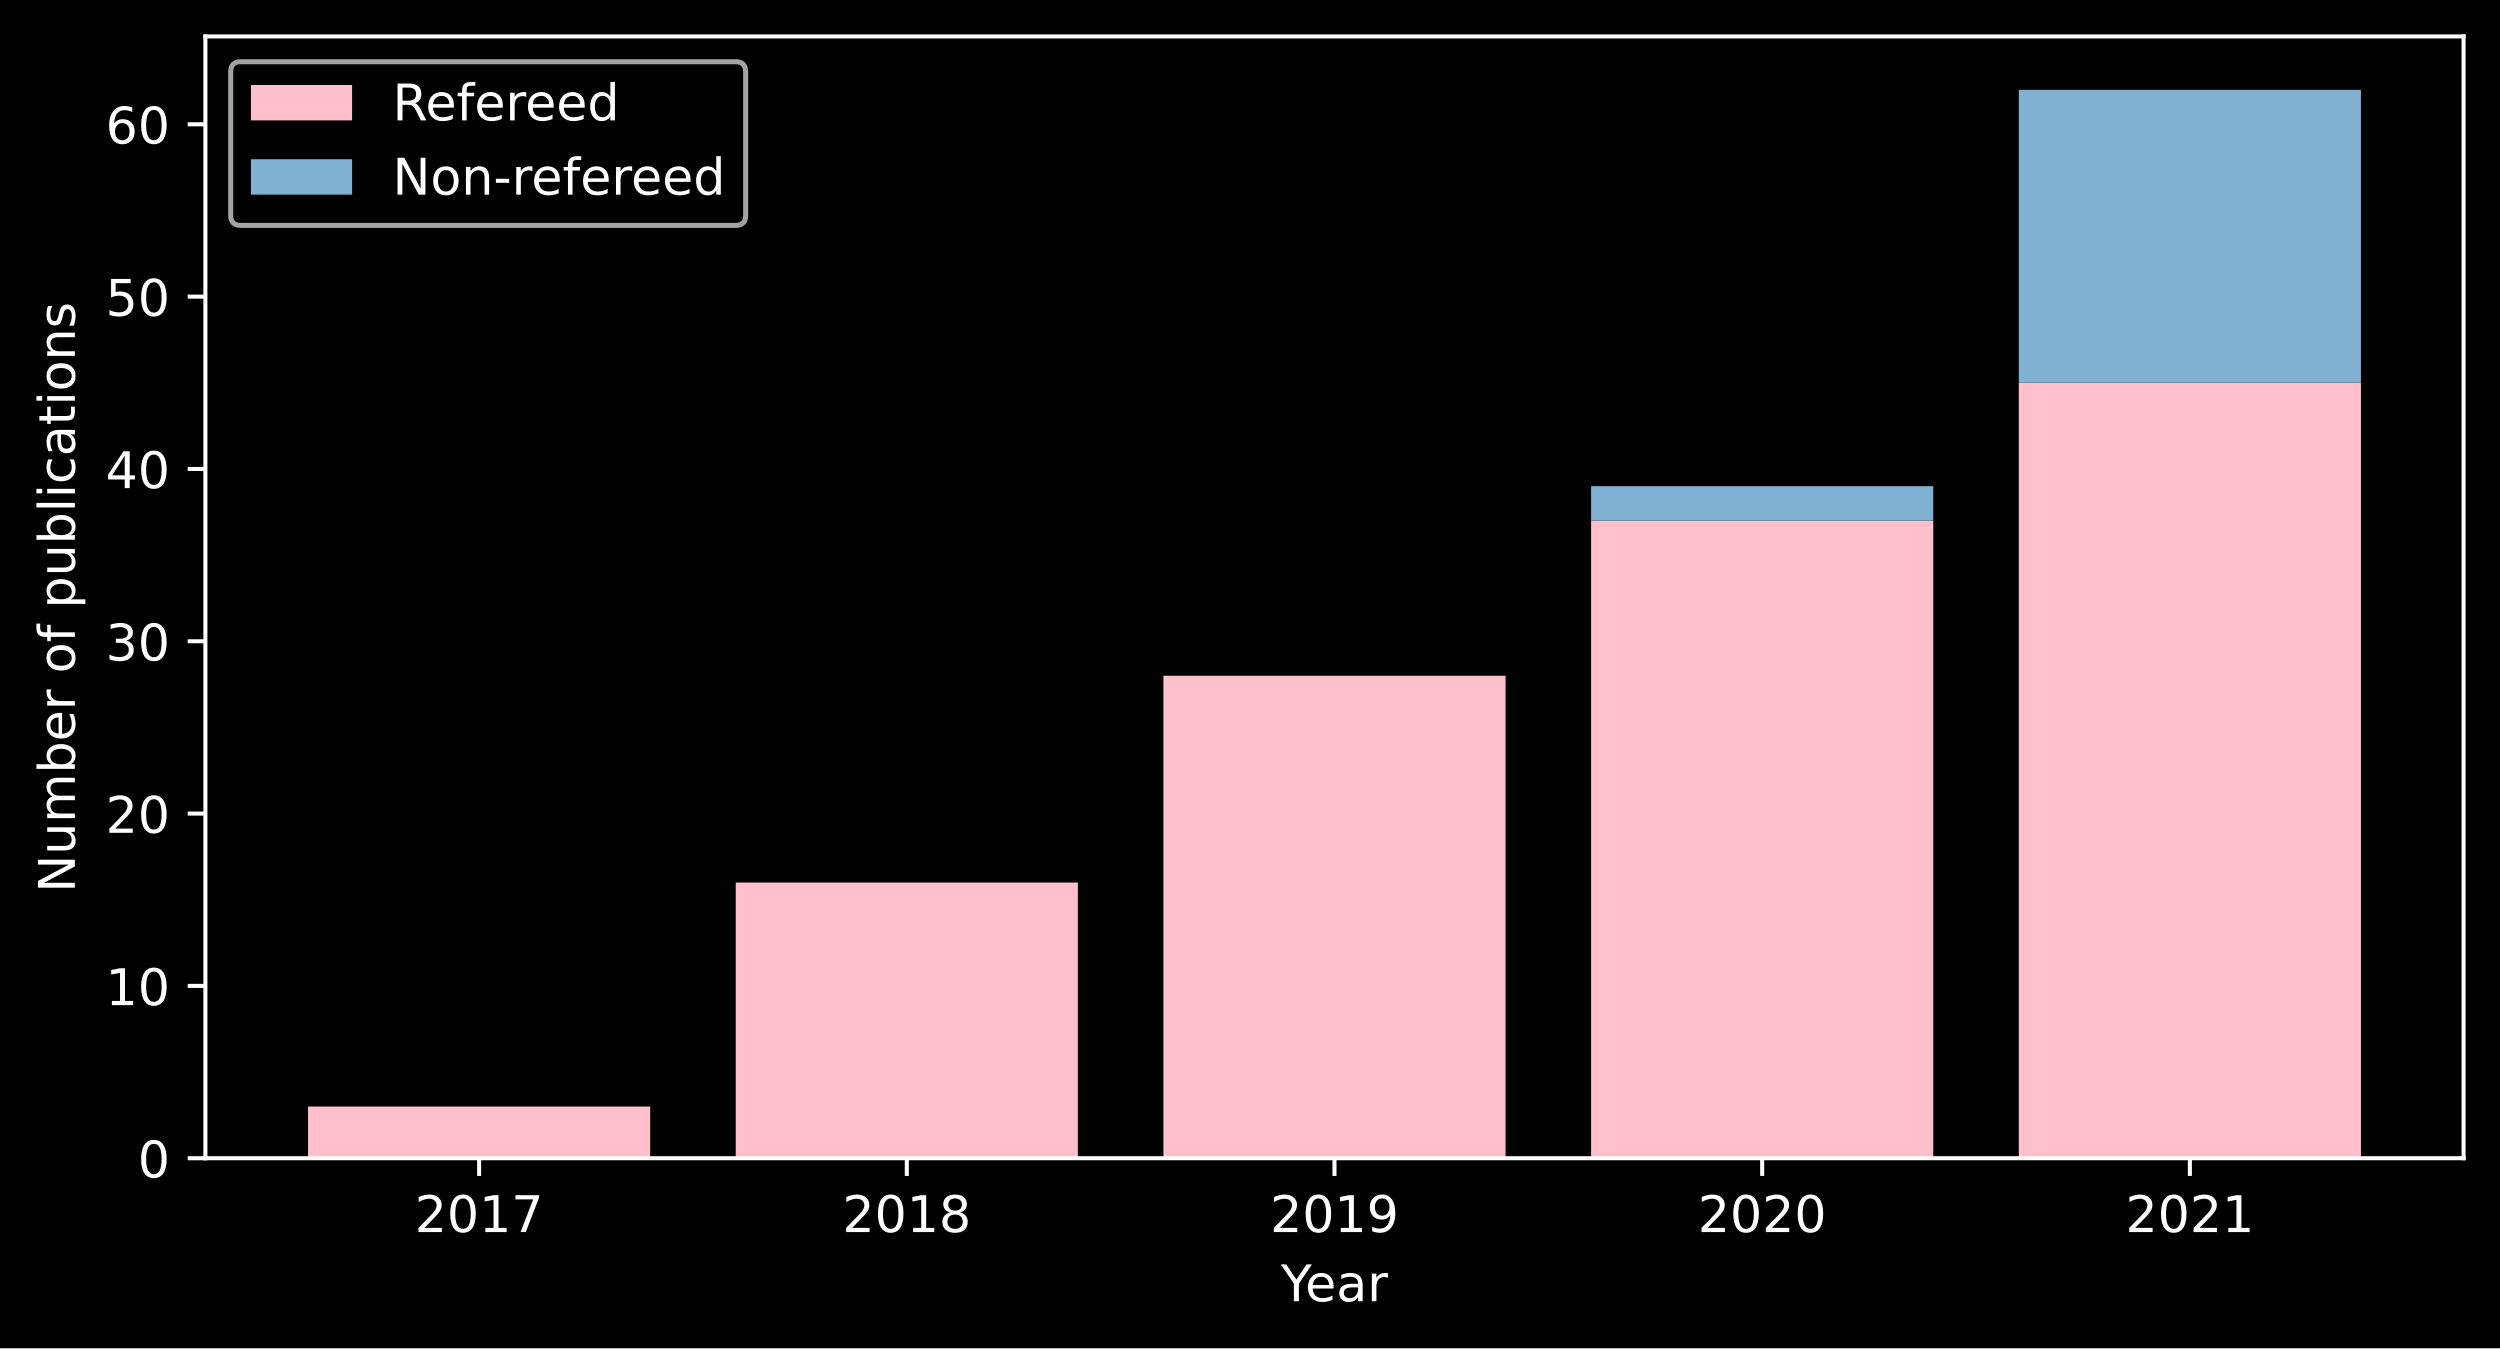
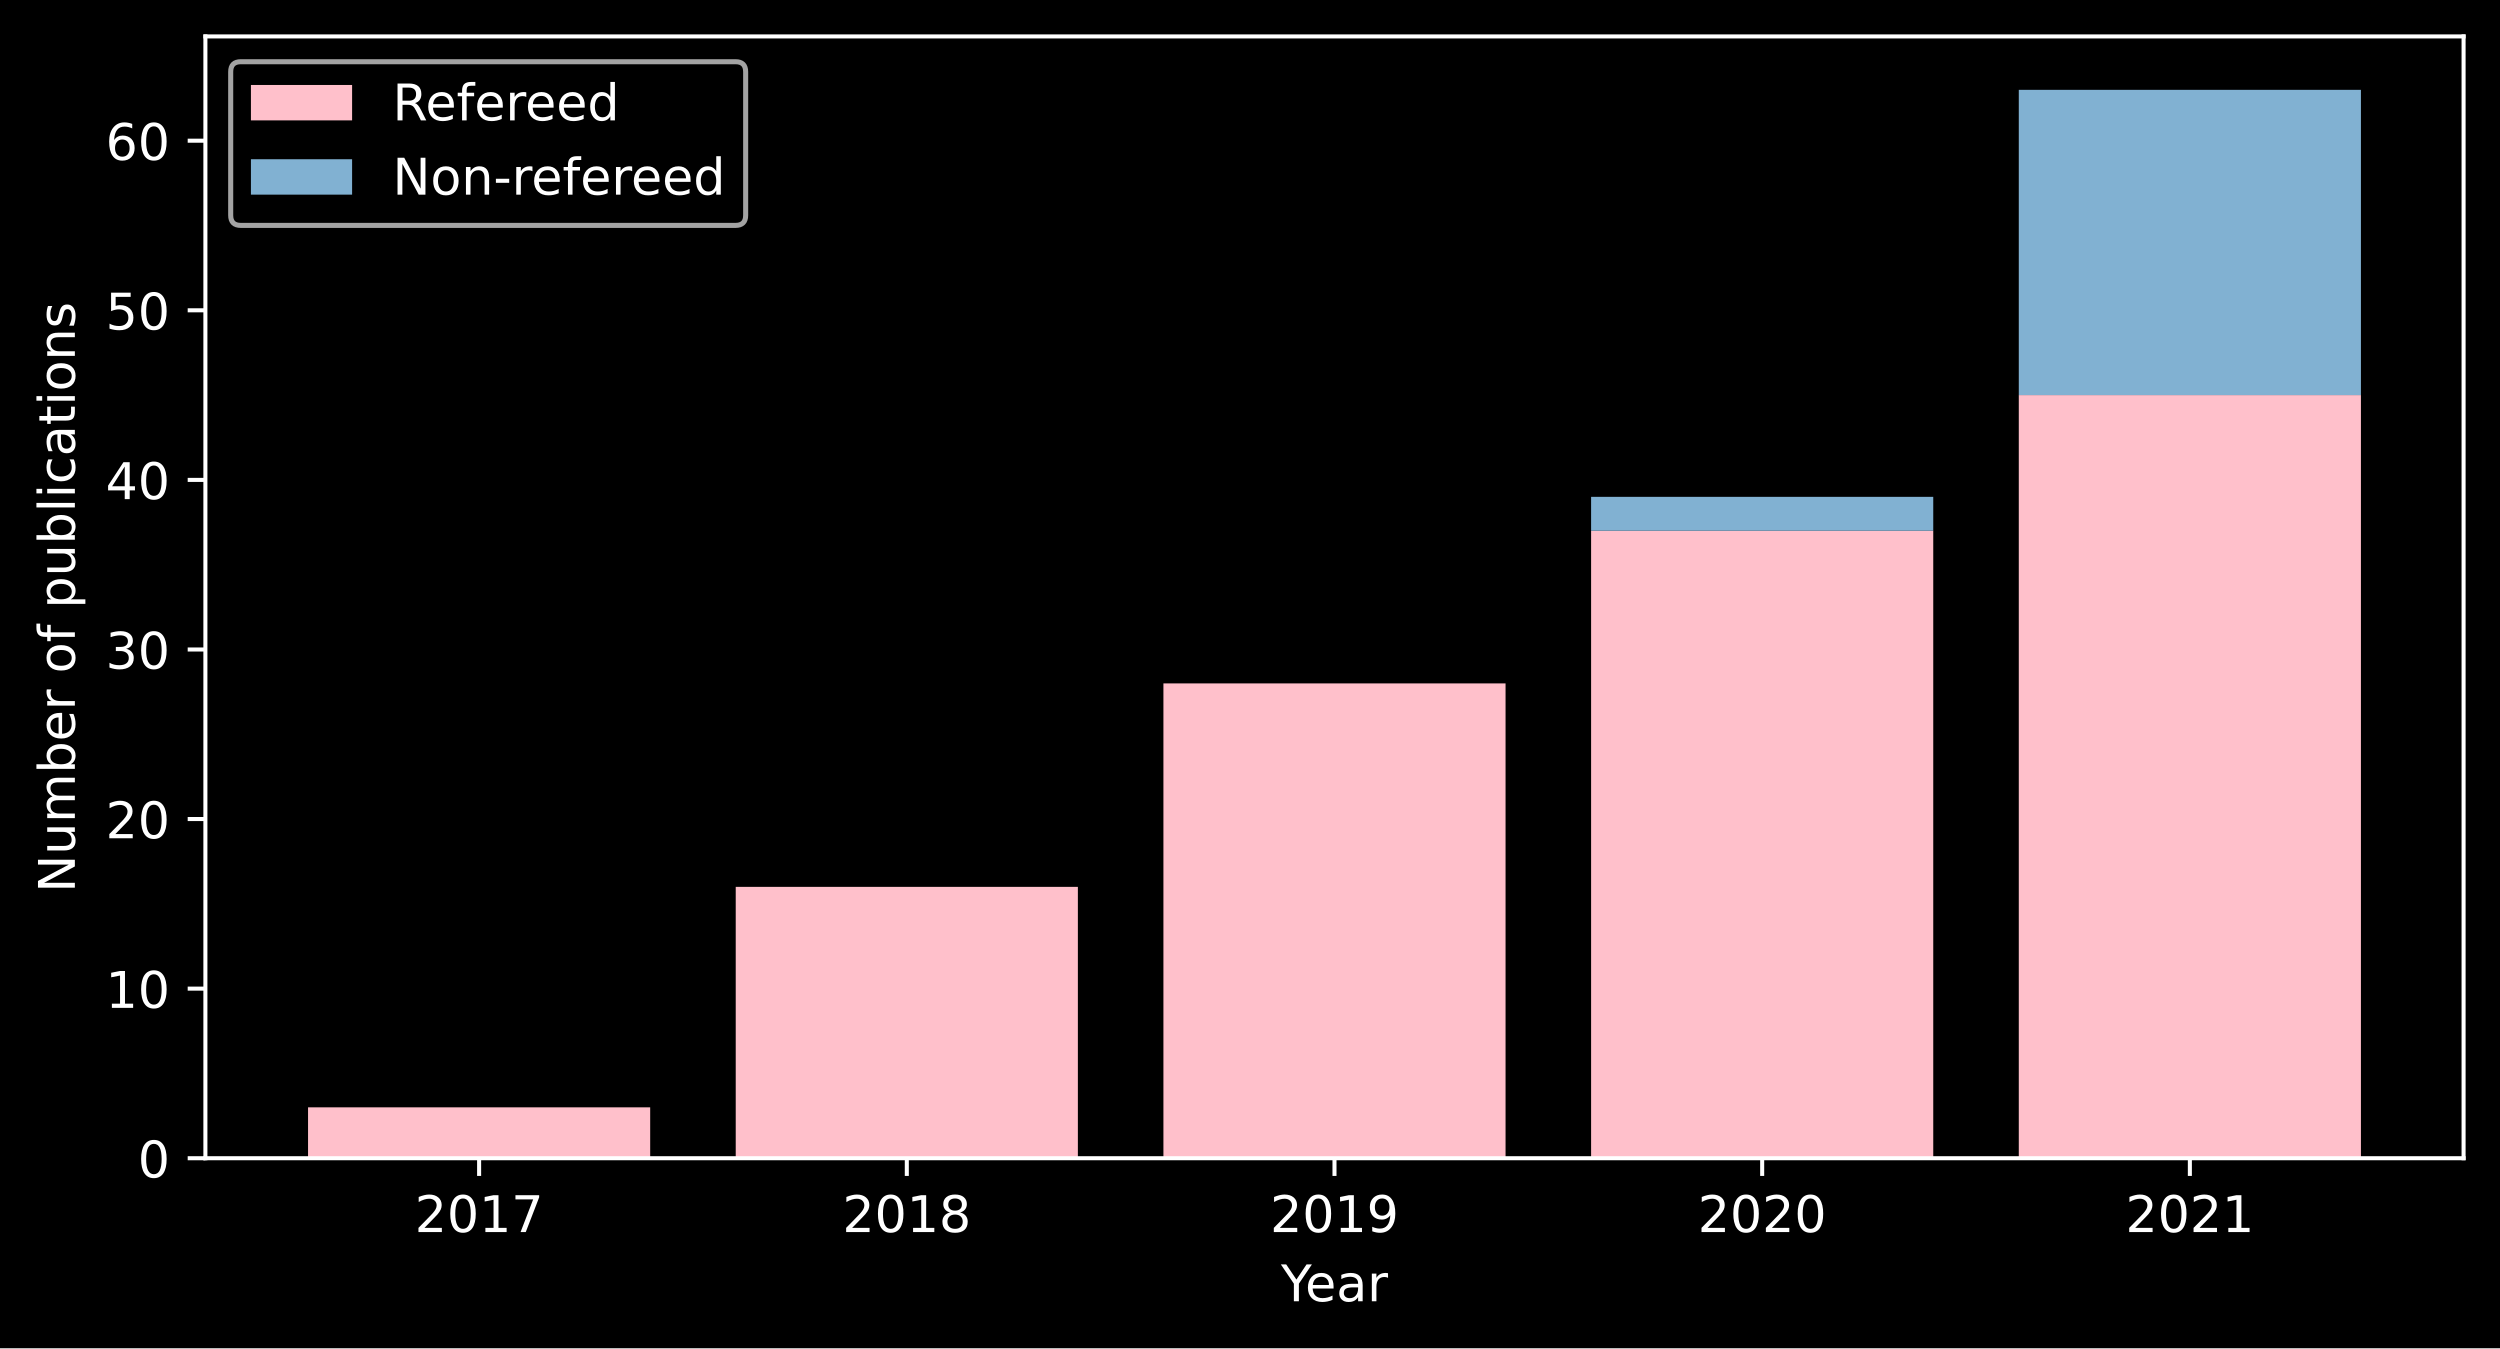
<svg xmlns="http://www.w3.org/2000/svg" xmlns:xlink="http://www.w3.org/1999/xlink" height="266.516pt" version="1.1" viewBox="0 0 494.203 266.516" width="494.203pt">
  <defs>
    <style type="text/css">*{stroke-linecap:butt;stroke-linejoin:round;}</style>
  </defs>
  <g id="figure_1">
    <g id="patch_1">
      <path d="M 0 266.516  L 494.203 266.516  L 494.203 0  L 0 0  z " />
    </g>
    <g id="axes_1">
      <g id="patch_2">
        <path d="M 40.603 228.96  L 487.003 228.96  L 487.003 7.2  L 40.603 7.2  z " />
      </g>
      <g id="patch_3">
-         <path clip-path="url(#p580a50236b)" d="M 399.076 228.96  L 466.712 228.96  L 466.712 75.67  L 399.076 75.67  z " style="fill:#ffc0cb;" />
+         <path clip-path="url(#p5d87157b32)" d="M 399.076 228.96  L 466.712 228.96  L 466.712 78.103  L 399.076 78.103  z " style="fill:#ffc0cb;" />
      </g>
      <g id="patch_4">
-         <path clip-path="url(#p580a50236b)" d="M 314.53 228.96  L 382.167 228.96  L 382.167 102.921  L 314.53 102.921  z " style="fill:#ffc0cb;" />
+         <path clip-path="url(#p5d87157b32)" d="M 314.53 228.96  L 382.167 228.96  L 382.167 104.922  L 314.53 104.922  z " style="fill:#ffc0cb;" />
      </g>
      <g id="patch_5">
-         <path clip-path="url(#p580a50236b)" d="M 229.985 228.96  L 297.621 228.96  L 297.621 133.579  L 229.985 133.579  z " style="fill:#ffc0cb;" />
+         <path clip-path="url(#p5d87157b32)" d="M 229.985 228.96  L 297.621 228.96  L 297.621 135.093  L 229.985 135.093  z " style="fill:#ffc0cb;" />
      </g>
      <g id="patch_6">
-         <path clip-path="url(#p580a50236b)" d="M 145.439 228.96  L 213.076 228.96  L 213.076 174.457  L 145.439 174.457  z " style="fill:#ffc0cb;" />
+         <path clip-path="url(#p5d87157b32)" d="M 145.439 228.96  L 213.076 228.96  L 213.076 175.322  L 145.439 175.322  z " style="fill:#ffc0cb;" />
      </g>
      <g id="patch_7">
-         <path clip-path="url(#p580a50236b)" d="M 60.894 228.96  L 128.53 228.96  L 128.53 218.741  L 60.894 218.741  z " style="fill:#ffc0cb;" />
+         <path clip-path="url(#p5d87157b32)" d="M 60.894 228.96  L 128.53 228.96  L 128.53 218.903  L 60.894 218.903  z " style="fill:#ffc0cb;" />
      </g>
      <g id="patch_8">
-         <path clip-path="url(#p580a50236b)" d="M 399.076 75.67  L 466.712 75.67  L 466.712 17.76  L 399.076 17.76  z " style="fill:#81b1d2;" />
+         <path clip-path="url(#p5d87157b32)" d="M 399.076 78.103  L 466.712 78.103  L 466.712 17.76  L 399.076 17.76  z " style="fill:#81b1d2;" />
      </g>
      <g id="patch_9">
-         <path clip-path="url(#p580a50236b)" d="M 314.53 102.921  L 382.167 102.921  L 382.167 96.108  L 314.53 96.108  z " style="fill:#81b1d2;" />
+         <path clip-path="url(#p5d87157b32)" d="M 314.53 104.922  L 382.167 104.922  L 382.167 98.217  L 314.53 98.217  z " style="fill:#81b1d2;" />
      </g>
      <g id="patch_10">
-         <path clip-path="url(#p580a50236b)" d="M 229.985 133.579  L 297.621 133.579  L 297.621 133.579  L 229.985 133.579  z " style="fill:#81b1d2;" />
+         <path clip-path="url(#p5d87157b32)" d="M 229.985 135.093  L 297.621 135.093  L 297.621 135.093  L 229.985 135.093  z " style="fill:#81b1d2;" />
      </g>
      <g id="patch_11">
-         <path clip-path="url(#p580a50236b)" d="M 145.439 174.457  L 213.076 174.457  L 213.076 174.457  L 145.439 174.457  z " style="fill:#81b1d2;" />
+         <path clip-path="url(#p5d87157b32)" d="M 145.439 175.322  L 213.076 175.322  L 213.076 175.322  L 145.439 175.322  z " style="fill:#81b1d2;" />
      </g>
      <g id="patch_12">
-         <path clip-path="url(#p580a50236b)" d="M 60.894 218.741  L 128.53 218.741  L 128.53 218.741  L 60.894 218.741  z " style="fill:#81b1d2;" />
+         <path clip-path="url(#p5d87157b32)" d="M 60.894 218.903  L 128.53 218.903  L 128.53 218.903  L 60.894 218.903  z " style="fill:#81b1d2;" />
      </g>
      <g id="matplotlib.axis_1">
        <g id="xtick_1">
          <g id="line2d_1">
            <defs>
-               <path d="M 0 0  L 0 3.5  " id="m57259cd478" style="stroke:#ffffff;stroke-width:0.8;" />
-             </defs>
-             <g>
-               <use style="fill:#ffffff;stroke:#ffffff;stroke-width:0.8;" x="432.894" xlink:href="#m57259cd478" y="228.96" />
+               <path d="M 0 0  L 0 3.5  " id="mf2b5e0d017" style="stroke:#ffffff;stroke-width:0.8;" />
+             </defs>
+             <g>
+               <use style="fill:#ffffff;stroke:#ffffff;stroke-width:0.8;" x="432.894" xlink:href="#mf2b5e0d017" y="228.96" />
            </g>
          </g>
          <g id="text_1">
            <g style="fill:#ffffff;" transform="translate(420.169 243.5584)scale(0.1 -0.1)">
              <defs>
                <path d="M 1228 531  L 3431 531  L 3431 0  L 469 0  L 469 531  Q 828 903 1448 1529  Q 2069 2156 2228 2338  Q 2531 2678 2651 2914  Q 2772 3150 2772 3378  Q 2772 3750 2511 3984  Q 2250 4219 1831 4219  Q 1534 4219 1204 4116  Q 875 4013 500 3803  L 500 4441  Q 881 4594 1212 4672  Q 1544 4750 1819 4750  Q 2544 4750 2975 4387  Q 3406 4025 3406 3419  Q 3406 3131 3298 2873  Q 3191 2616 2906 2266  Q 2828 2175 2409 1742  Q 1991 1309 1228 531  z " id="DejaVuSans-32" transform="scale(0.015625)" />
                <path d="M 2034 4250  Q 1547 4250 1301 3770  Q 1056 3291 1056 2328  Q 1056 1369 1301 889  Q 1547 409 2034 409  Q 2525 409 2770 889  Q 3016 1369 3016 2328  Q 3016 3291 2770 3770  Q 2525 4250 2034 4250  z M 2034 4750  Q 2819 4750 3233 4129  Q 3647 3509 3647 2328  Q 3647 1150 3233 529  Q 2819 -91 2034 -91  Q 1250 -91 836 529  Q 422 1150 422 2328  Q 422 3509 836 4129  Q 1250 4750 2034 4750  z " id="DejaVuSans-30" transform="scale(0.015625)" />
                <path d="M 794 531  L 1825 531  L 1825 4091  L 703 3866  L 703 4441  L 1819 4666  L 2450 4666  L 2450 531  L 3481 531  L 3481 0  L 794 0  L 794 531  z " id="DejaVuSans-31" transform="scale(0.015625)" />
              </defs>
              <use xlink:href="#DejaVuSans-32" />
              <use x="63.623" xlink:href="#DejaVuSans-30" />
              <use x="127.246" xlink:href="#DejaVuSans-32" />
              <use x="190.869" xlink:href="#DejaVuSans-31" />
            </g>
          </g>
        </g>
        <g id="xtick_2">
          <g id="line2d_2">
            <g>
-               <use style="fill:#ffffff;stroke:#ffffff;stroke-width:0.8;" x="348.349" xlink:href="#m57259cd478" y="228.96" />
+               <use style="fill:#ffffff;stroke:#ffffff;stroke-width:0.8;" x="348.349" xlink:href="#mf2b5e0d017" y="228.96" />
            </g>
          </g>
          <g id="text_2">
            <g style="fill:#ffffff;" transform="translate(335.6236 243.5584)scale(0.1 -0.1)">
              <use xlink:href="#DejaVuSans-32" />
              <use x="63.623" xlink:href="#DejaVuSans-30" />
              <use x="127.246" xlink:href="#DejaVuSans-32" />
              <use x="190.869" xlink:href="#DejaVuSans-30" />
            </g>
          </g>
        </g>
        <g id="xtick_3">
          <g id="line2d_3">
            <g>
-               <use style="fill:#ffffff;stroke:#ffffff;stroke-width:0.8;" x="263.803" xlink:href="#m57259cd478" y="228.96" />
+               <use style="fill:#ffffff;stroke:#ffffff;stroke-width:0.8;" x="263.803" xlink:href="#mf2b5e0d017" y="228.96" />
            </g>
          </g>
          <g id="text_3">
            <g style="fill:#ffffff;" transform="translate(251.0781 243.5584)scale(0.1 -0.1)">
              <defs>
                <path d="M 703 97  L 703 672  Q 941 559 1184 500  Q 1428 441 1663 441  Q 2288 441 2617 861  Q 2947 1281 2994 2138  Q 2813 1869 2534 1725  Q 2256 1581 1919 1581  Q 1219 1581 811 2004  Q 403 2428 403 3163  Q 403 3881 828 4315  Q 1253 4750 1959 4750  Q 2769 4750 3195 4129  Q 3622 3509 3622 2328  Q 3622 1225 3098 567  Q 2575 -91 1691 -91  Q 1453 -91 1209 -44  Q 966 3 703 97  z M 1959 2075  Q 2384 2075 2632 2365  Q 2881 2656 2881 3163  Q 2881 3666 2632 3958  Q 2384 4250 1959 4250  Q 1534 4250 1286 3958  Q 1038 3666 1038 3163  Q 1038 2656 1286 2365  Q 1534 2075 1959 2075  z " id="DejaVuSans-39" transform="scale(0.015625)" />
              </defs>
              <use xlink:href="#DejaVuSans-32" />
              <use x="63.623" xlink:href="#DejaVuSans-30" />
              <use x="127.246" xlink:href="#DejaVuSans-31" />
              <use x="190.869" xlink:href="#DejaVuSans-39" />
            </g>
          </g>
        </g>
        <g id="xtick_4">
          <g id="line2d_4">
            <g>
-               <use style="fill:#ffffff;stroke:#ffffff;stroke-width:0.8;" x="179.258" xlink:href="#m57259cd478" y="228.96" />
+               <use style="fill:#ffffff;stroke:#ffffff;stroke-width:0.8;" x="179.258" xlink:href="#mf2b5e0d017" y="228.96" />
            </g>
          </g>
          <g id="text_4">
            <g style="fill:#ffffff;" transform="translate(166.5327 243.5584)scale(0.1 -0.1)">
              <defs>
                <path d="M 2034 2216  Q 1584 2216 1326 1975  Q 1069 1734 1069 1313  Q 1069 891 1326 650  Q 1584 409 2034 409  Q 2484 409 2743 651  Q 3003 894 3003 1313  Q 3003 1734 2745 1975  Q 2488 2216 2034 2216  z M 1403 2484  Q 997 2584 770 2862  Q 544 3141 544 3541  Q 544 4100 942 4425  Q 1341 4750 2034 4750  Q 2731 4750 3128 4425  Q 3525 4100 3525 3541  Q 3525 3141 3298 2862  Q 3072 2584 2669 2484  Q 3125 2378 3379 2068  Q 3634 1759 3634 1313  Q 3634 634 3220 271  Q 2806 -91 2034 -91  Q 1263 -91 848 271  Q 434 634 434 1313  Q 434 1759 690 2068  Q 947 2378 1403 2484  z M 1172 3481  Q 1172 3119 1398 2916  Q 1625 2713 2034 2713  Q 2441 2713 2670 2916  Q 2900 3119 2900 3481  Q 2900 3844 2670 4047  Q 2441 4250 2034 4250  Q 1625 4250 1398 4047  Q 1172 3844 1172 3481  z " id="DejaVuSans-38" transform="scale(0.015625)" />
              </defs>
              <use xlink:href="#DejaVuSans-32" />
              <use x="63.623" xlink:href="#DejaVuSans-30" />
              <use x="127.246" xlink:href="#DejaVuSans-31" />
              <use x="190.869" xlink:href="#DejaVuSans-38" />
            </g>
          </g>
        </g>
        <g id="xtick_5">
          <g id="line2d_5">
            <g>
-               <use style="fill:#ffffff;stroke:#ffffff;stroke-width:0.8;" x="94.712" xlink:href="#m57259cd478" y="228.96" />
+               <use style="fill:#ffffff;stroke:#ffffff;stroke-width:0.8;" x="94.712" xlink:href="#mf2b5e0d017" y="228.96" />
            </g>
          </g>
          <g id="text_5">
            <g style="fill:#ffffff;" transform="translate(81.98722 243.5584)scale(0.1 -0.1)">
              <defs>
                <path d="M 525 4666  L 3525 4666  L 3525 4397  L 1831 0  L 1172 0  L 2766 4134  L 525 4134  L 525 4666  z " id="DejaVuSans-37" transform="scale(0.015625)" />
              </defs>
              <use xlink:href="#DejaVuSans-32" />
              <use x="63.623" xlink:href="#DejaVuSans-30" />
              <use x="127.246" xlink:href="#DejaVuSans-31" />
              <use x="190.869" xlink:href="#DejaVuSans-37" />
            </g>
          </g>
        </g>
        <g id="text_6">
          <g style="fill:#ffffff;" transform="translate(253.2156 257.2366)scale(0.1 -0.1)">
            <defs>
              <path d="M -13 4666  L 666 4666  L 1959 2747  L 3244 4666  L 3922 4666  L 2272 2222  L 2272 0  L 1638 0  L 1638 2222  L -13 4666  z " id="DejaVuSans-59" transform="scale(0.015625)" />
              <path d="M 3597 1894  L 3597 1613  L 953 1613  Q 991 1019 1311 708  Q 1631 397 2203 397  Q 2534 397 2845 478  Q 3156 559 3463 722  L 3463 178  Q 3153 47 2828 -22  Q 2503 -91 2169 -91  Q 1331 -91 842 396  Q 353 884 353 1716  Q 353 2575 817 3079  Q 1281 3584 2069 3584  Q 2775 3584 3186 3129  Q 3597 2675 3597 1894  z M 3022 2063  Q 3016 2534 2758 2815  Q 2500 3097 2075 3097  Q 1594 3097 1305 2825  Q 1016 2553 972 2059  L 3022 2063  z " id="DejaVuSans-65" transform="scale(0.015625)" />
              <path d="M 2194 1759  Q 1497 1759 1228 1600  Q 959 1441 959 1056  Q 959 750 1161 570  Q 1363 391 1709 391  Q 2188 391 2477 730  Q 2766 1069 2766 1631  L 2766 1759  L 2194 1759  z M 3341 1997  L 3341 0  L 2766 0  L 2766 531  Q 2569 213 2275 61  Q 1981 -91 1556 -91  Q 1019 -91 701 211  Q 384 513 384 1019  Q 384 1609 779 1909  Q 1175 2209 1959 2209  L 2766 2209  L 2766 2266  Q 2766 2663 2505 2880  Q 2244 3097 1772 3097  Q 1472 3097 1187 3025  Q 903 2953 641 2809  L 641 3341  Q 956 3463 1253 3523  Q 1550 3584 1831 3584  Q 2591 3584 2966 3190  Q 3341 2797 3341 1997  z " id="DejaVuSans-61" transform="scale(0.015625)" />
              <path d="M 2631 2963  Q 2534 3019 2420 3045  Q 2306 3072 2169 3072  Q 1681 3072 1420 2755  Q 1159 2438 1159 1844  L 1159 0  L 581 0  L 581 3500  L 1159 3500  L 1159 2956  Q 1341 3275 1631 3429  Q 1922 3584 2338 3584  Q 2397 3584 2469 3576  Q 2541 3569 2628 3553  L 2631 2963  z " id="DejaVuSans-72" transform="scale(0.015625)" />
            </defs>
            <use xlink:href="#DejaVuSans-59" />
            <use x="47.834" xlink:href="#DejaVuSans-65" />
            <use x="109.357" xlink:href="#DejaVuSans-61" />
            <use x="170.637" xlink:href="#DejaVuSans-72" />
          </g>
        </g>
      </g>
      <g id="matplotlib.axis_2">
        <g id="ytick_1">
          <g id="line2d_6">
            <defs>
-               <path d="M 0 0  L -3.5 0  " id="m81e368e14e" style="stroke:#ffffff;stroke-width:0.8;" />
-             </defs>
-             <g>
-               <use style="fill:#ffffff;stroke:#ffffff;stroke-width:0.8;" x="40.603" xlink:href="#m81e368e14e" y="228.96" />
+               <path d="M 0 0  L -3.5 0  " id="m627a681a67" style="stroke:#ffffff;stroke-width:0.8;" />
+             </defs>
+             <g>
+               <use style="fill:#ffffff;stroke:#ffffff;stroke-width:0.8;" x="40.603" xlink:href="#m627a681a67" y="228.96" />
            </g>
          </g>
          <g id="text_7">
            <g style="fill:#ffffff;" transform="translate(27.24063 232.7592)scale(0.1 -0.1)">
              <use xlink:href="#DejaVuSans-30" />
            </g>
          </g>
        </g>
        <g id="ytick_2">
          <g id="line2d_7">
            <g>
-               <use style="fill:#ffffff;stroke:#ffffff;stroke-width:0.8;" x="40.603" xlink:href="#m81e368e14e" y="194.895" />
+               <use style="fill:#ffffff;stroke:#ffffff;stroke-width:0.8;" x="40.603" xlink:href="#m627a681a67" y="195.436" />
            </g>
          </g>
          <g id="text_8">
-             <g style="fill:#ffffff;" transform="translate(20.87813 198.6947)scale(0.1 -0.1)">
+             <g style="fill:#ffffff;" transform="translate(20.87813 199.2354)scale(0.1 -0.1)">
              <use xlink:href="#DejaVuSans-31" />
              <use x="63.623" xlink:href="#DejaVuSans-30" />
            </g>
          </g>
        </g>
        <g id="ytick_3">
          <g id="line2d_8">
            <g>
-               <use style="fill:#ffffff;stroke:#ffffff;stroke-width:0.8;" x="40.603" xlink:href="#m81e368e14e" y="160.831" />
+               <use style="fill:#ffffff;stroke:#ffffff;stroke-width:0.8;" x="40.603" xlink:href="#m627a681a67" y="161.912" />
            </g>
          </g>
          <g id="text_9">
-             <g style="fill:#ffffff;" transform="translate(20.87813 164.6302)scale(0.1 -0.1)">
+             <g style="fill:#ffffff;" transform="translate(20.87813 165.7116)scale(0.1 -0.1)">
              <use xlink:href="#DejaVuSans-32" />
              <use x="63.623" xlink:href="#DejaVuSans-30" />
            </g>
          </g>
        </g>
        <g id="ytick_4">
          <g id="line2d_9">
            <g>
-               <use style="fill:#ffffff;stroke:#ffffff;stroke-width:0.8;" x="40.603" xlink:href="#m81e368e14e" y="126.766" />
+               <use style="fill:#ffffff;stroke:#ffffff;stroke-width:0.8;" x="40.603" xlink:href="#m627a681a67" y="128.389" />
            </g>
          </g>
          <g id="text_10">
-             <g style="fill:#ffffff;" transform="translate(20.87813 130.5657)scale(0.1 -0.1)">
+             <g style="fill:#ffffff;" transform="translate(20.87813 132.1878)scale(0.1 -0.1)">
              <defs>
                <path d="M 2597 2516  Q 3050 2419 3304 2112  Q 3559 1806 3559 1356  Q 3559 666 3084 287  Q 2609 -91 1734 -91  Q 1441 -91 1130 -33  Q 819 25 488 141  L 488 750  Q 750 597 1062 519  Q 1375 441 1716 441  Q 2309 441 2620 675  Q 2931 909 2931 1356  Q 2931 1769 2642 2001  Q 2353 2234 1838 2234  L 1294 2234  L 1294 2753  L 1863 2753  Q 2328 2753 2575 2939  Q 2822 3125 2822 3475  Q 2822 3834 2567 4026  Q 2313 4219 1838 4219  Q 1578 4219 1281 4162  Q 984 4106 628 3988  L 628 4550  Q 988 4650 1302 4700  Q 1616 4750 1894 4750  Q 2613 4750 3031 4423  Q 3450 4097 3450 3541  Q 3450 3153 3228 2886  Q 3006 2619 2597 2516  z " id="DejaVuSans-33" transform="scale(0.015625)" />
              </defs>
              <use xlink:href="#DejaVuSans-33" />
              <use x="63.623" xlink:href="#DejaVuSans-30" />
            </g>
          </g>
        </g>
        <g id="ytick_5">
          <g id="line2d_10">
            <g>
-               <use style="fill:#ffffff;stroke:#ffffff;stroke-width:0.8;" x="40.603" xlink:href="#m81e368e14e" y="92.702" />
+               <use style="fill:#ffffff;stroke:#ffffff;stroke-width:0.8;" x="40.603" xlink:href="#m627a681a67" y="94.865" />
            </g>
          </g>
          <g id="text_11">
-             <g style="fill:#ffffff;" transform="translate(20.87813 96.50115)scale(0.1 -0.1)">
+             <g style="fill:#ffffff;" transform="translate(20.87813 98.66398)scale(0.1 -0.1)">
              <defs>
                <path d="M 2419 4116  L 825 1625  L 2419 1625  L 2419 4116  z M 2253 4666  L 3047 4666  L 3047 1625  L 3713 1625  L 3713 1100  L 3047 1100  L 3047 0  L 2419 0  L 2419 1100  L 313 1100  L 313 1709  L 2253 4666  z " id="DejaVuSans-34" transform="scale(0.015625)" />
              </defs>
              <use xlink:href="#DejaVuSans-34" />
              <use x="63.623" xlink:href="#DejaVuSans-30" />
            </g>
          </g>
        </g>
        <g id="ytick_6">
          <g id="line2d_11">
            <g>
-               <use style="fill:#ffffff;stroke:#ffffff;stroke-width:0.8;" x="40.603" xlink:href="#m81e368e14e" y="58.637" />
+               <use style="fill:#ffffff;stroke:#ffffff;stroke-width:0.8;" x="40.603" xlink:href="#m627a681a67" y="61.341" />
            </g>
          </g>
          <g id="text_12">
-             <g style="fill:#ffffff;" transform="translate(20.87813 62.43664)scale(0.1 -0.1)">
+             <g style="fill:#ffffff;" transform="translate(20.87813 65.14017)scale(0.1 -0.1)">
              <defs>
                <path d="M 691 4666  L 3169 4666  L 3169 4134  L 1269 4134  L 1269 2991  Q 1406 3038 1543 3061  Q 1681 3084 1819 3084  Q 2600 3084 3056 2656  Q 3513 2228 3513 1497  Q 3513 744 3044 326  Q 2575 -91 1722 -91  Q 1428 -91 1123 -41  Q 819 9 494 109  L 494 744  Q 775 591 1075 516  Q 1375 441 1709 441  Q 2250 441 2565 725  Q 2881 1009 2881 1497  Q 2881 1984 2565 2268  Q 2250 2553 1709 2553  Q 1456 2553 1204 2497  Q 953 2441 691 2322  L 691 4666  z " id="DejaVuSans-35" transform="scale(0.015625)" />
              </defs>
              <use xlink:href="#DejaVuSans-35" />
              <use x="63.623" xlink:href="#DejaVuSans-30" />
            </g>
          </g>
        </g>
        <g id="ytick_7">
          <g id="line2d_12">
            <g>
-               <use style="fill:#ffffff;stroke:#ffffff;stroke-width:0.8;" x="40.603" xlink:href="#m81e368e14e" y="24.573" />
+               <use style="fill:#ffffff;stroke:#ffffff;stroke-width:0.8;" x="40.603" xlink:href="#m627a681a67" y="27.817" />
            </g>
          </g>
          <g id="text_13">
-             <g style="fill:#ffffff;" transform="translate(20.87813 28.37212)scale(0.1 -0.1)">
+             <g style="fill:#ffffff;" transform="translate(20.87813 31.61636)scale(0.1 -0.1)">
              <defs>
                <path d="M 2113 2584  Q 1688 2584 1439 2293  Q 1191 2003 1191 1497  Q 1191 994 1439 701  Q 1688 409 2113 409  Q 2538 409 2786 701  Q 3034 994 3034 1497  Q 3034 2003 2786 2293  Q 2538 2584 2113 2584  z M 3366 4563  L 3366 3988  Q 3128 4100 2886 4159  Q 2644 4219 2406 4219  Q 1781 4219 1451 3797  Q 1122 3375 1075 2522  Q 1259 2794 1537 2939  Q 1816 3084 2150 3084  Q 2853 3084 3261 2657  Q 3669 2231 3669 1497  Q 3669 778 3244 343  Q 2819 -91 2113 -91  Q 1303 -91 875 529  Q 447 1150 447 2328  Q 447 3434 972 4092  Q 1497 4750 2381 4750  Q 2619 4750 2861 4703  Q 3103 4656 3366 4563  z " id="DejaVuSans-36" transform="scale(0.015625)" />
              </defs>
              <use xlink:href="#DejaVuSans-36" />
              <use x="63.623" xlink:href="#DejaVuSans-30" />
            </g>
          </g>
        </g>
        <g id="text_14">
          <g style="fill:#ffffff;" transform="translate(14.79844 176.4542)rotate(-90)scale(0.1 -0.1)">
            <defs>
              <path d="M 628 4666  L 1478 4666  L 3547 763  L 3547 4666  L 4159 4666  L 4159 0  L 3309 0  L 1241 3903  L 1241 0  L 628 0  L 628 4666  z " id="DejaVuSans-4e" transform="scale(0.015625)" />
              <path d="M 544 1381  L 544 3500  L 1119 3500  L 1119 1403  Q 1119 906 1312 657  Q 1506 409 1894 409  Q 2359 409 2629 706  Q 2900 1003 2900 1516  L 2900 3500  L 3475 3500  L 3475 0  L 2900 0  L 2900 538  Q 2691 219 2414 64  Q 2138 -91 1772 -91  Q 1169 -91 856 284  Q 544 659 544 1381  z M 1991 3584  L 1991 3584  z " id="DejaVuSans-75" transform="scale(0.015625)" />
              <path d="M 3328 2828  Q 3544 3216 3844 3400  Q 4144 3584 4550 3584  Q 5097 3584 5394 3201  Q 5691 2819 5691 2113  L 5691 0  L 5113 0  L 5113 2094  Q 5113 2597 4934 2840  Q 4756 3084 4391 3084  Q 3944 3084 3684 2787  Q 3425 2491 3425 1978  L 3425 0  L 2847 0  L 2847 2094  Q 2847 2600 2669 2842  Q 2491 3084 2119 3084  Q 1678 3084 1418 2786  Q 1159 2488 1159 1978  L 1159 0  L 581 0  L 581 3500  L 1159 3500  L 1159 2956  Q 1356 3278 1631 3431  Q 1906 3584 2284 3584  Q 2666 3584 2933 3390  Q 3200 3197 3328 2828  z " id="DejaVuSans-6d" transform="scale(0.015625)" />
              <path d="M 3116 1747  Q 3116 2381 2855 2742  Q 2594 3103 2138 3103  Q 1681 3103 1420 2742  Q 1159 2381 1159 1747  Q 1159 1113 1420 752  Q 1681 391 2138 391  Q 2594 391 2855 752  Q 3116 1113 3116 1747  z M 1159 2969  Q 1341 3281 1617 3432  Q 1894 3584 2278 3584  Q 2916 3584 3314 3078  Q 3713 2572 3713 1747  Q 3713 922 3314 415  Q 2916 -91 2278 -91  Q 1894 -91 1617 61  Q 1341 213 1159 525  L 1159 0  L 581 0  L 581 4863  L 1159 4863  L 1159 2969  z " id="DejaVuSans-62" transform="scale(0.015625)" />
              <path id="DejaVuSans-20" transform="scale(0.015625)" />
              <path d="M 1959 3097  Q 1497 3097 1228 2736  Q 959 2375 959 1747  Q 959 1119 1226 758  Q 1494 397 1959 397  Q 2419 397 2687 759  Q 2956 1122 2956 1747  Q 2956 2369 2687 2733  Q 2419 3097 1959 3097  z M 1959 3584  Q 2709 3584 3137 3096  Q 3566 2609 3566 1747  Q 3566 888 3137 398  Q 2709 -91 1959 -91  Q 1206 -91 779 398  Q 353 888 353 1747  Q 353 2609 779 3096  Q 1206 3584 1959 3584  z " id="DejaVuSans-6f" transform="scale(0.015625)" />
              <path d="M 2375 4863  L 2375 4384  L 1825 4384  Q 1516 4384 1395 4259  Q 1275 4134 1275 3809  L 1275 3500  L 2222 3500  L 2222 3053  L 1275 3053  L 1275 0  L 697 0  L 697 3053  L 147 3053  L 147 3500  L 697 3500  L 697 3744  Q 697 4328 969 4595  Q 1241 4863 1831 4863  L 2375 4863  z " id="DejaVuSans-66" transform="scale(0.015625)" />
              <path d="M 1159 525  L 1159 -1331  L 581 -1331  L 581 3500  L 1159 3500  L 1159 2969  Q 1341 3281 1617 3432  Q 1894 3584 2278 3584  Q 2916 3584 3314 3078  Q 3713 2572 3713 1747  Q 3713 922 3314 415  Q 2916 -91 2278 -91  Q 1894 -91 1617 61  Q 1341 213 1159 525  z M 3116 1747  Q 3116 2381 2855 2742  Q 2594 3103 2138 3103  Q 1681 3103 1420 2742  Q 1159 2381 1159 1747  Q 1159 1113 1420 752  Q 1681 391 2138 391  Q 2594 391 2855 752  Q 3116 1113 3116 1747  z " id="DejaVuSans-70" transform="scale(0.015625)" />
              <path d="M 603 4863  L 1178 4863  L 1178 0  L 603 0  L 603 4863  z " id="DejaVuSans-6c" transform="scale(0.015625)" />
              <path d="M 603 3500  L 1178 3500  L 1178 0  L 603 0  L 603 3500  z M 603 4863  L 1178 4863  L 1178 4134  L 603 4134  L 603 4863  z " id="DejaVuSans-69" transform="scale(0.015625)" />
              <path d="M 3122 3366  L 3122 2828  Q 2878 2963 2633 3030  Q 2388 3097 2138 3097  Q 1578 3097 1268 2742  Q 959 2388 959 1747  Q 959 1106 1268 751  Q 1578 397 2138 397  Q 2388 397 2633 464  Q 2878 531 3122 666  L 3122 134  Q 2881 22 2623 -34  Q 2366 -91 2075 -91  Q 1284 -91 818 406  Q 353 903 353 1747  Q 353 2603 823 3093  Q 1294 3584 2113 3584  Q 2378 3584 2631 3529  Q 2884 3475 3122 3366  z " id="DejaVuSans-63" transform="scale(0.015625)" />
              <path d="M 1172 4494  L 1172 3500  L 2356 3500  L 2356 3053  L 1172 3053  L 1172 1153  Q 1172 725 1289 603  Q 1406 481 1766 481  L 2356 481  L 2356 0  L 1766 0  Q 1100 0 847 248  Q 594 497 594 1153  L 594 3053  L 172 3053  L 172 3500  L 594 3500  L 594 4494  L 1172 4494  z " id="DejaVuSans-74" transform="scale(0.015625)" />
              <path d="M 3513 2113  L 3513 0  L 2938 0  L 2938 2094  Q 2938 2591 2744 2837  Q 2550 3084 2163 3084  Q 1697 3084 1428 2787  Q 1159 2491 1159 1978  L 1159 0  L 581 0  L 581 3500  L 1159 3500  L 1159 2956  Q 1366 3272 1645 3428  Q 1925 3584 2291 3584  Q 2894 3584 3203 3211  Q 3513 2838 3513 2113  z " id="DejaVuSans-6e" transform="scale(0.015625)" />
              <path d="M 2834 3397  L 2834 2853  Q 2591 2978 2328 3040  Q 2066 3103 1784 3103  Q 1356 3103 1142 2972  Q 928 2841 928 2578  Q 928 2378 1081 2264  Q 1234 2150 1697 2047  L 1894 2003  Q 2506 1872 2764 1633  Q 3022 1394 3022 966  Q 3022 478 2636 193  Q 2250 -91 1575 -91  Q 1294 -91 989 -36  Q 684 19 347 128  L 347 722  Q 666 556 975 473  Q 1284 391 1588 391  Q 1994 391 2212 530  Q 2431 669 2431 922  Q 2431 1156 2273 1281  Q 2116 1406 1581 1522  L 1381 1569  Q 847 1681 609 1914  Q 372 2147 372 2553  Q 372 3047 722 3315  Q 1072 3584 1716 3584  Q 2034 3584 2315 3537  Q 2597 3491 2834 3397  z " id="DejaVuSans-73" transform="scale(0.015625)" />
            </defs>
            <use xlink:href="#DejaVuSans-4e" />
            <use x="74.805" xlink:href="#DejaVuSans-75" />
            <use x="138.184" xlink:href="#DejaVuSans-6d" />
            <use x="235.596" xlink:href="#DejaVuSans-62" />
            <use x="299.072" xlink:href="#DejaVuSans-65" />
            <use x="360.596" xlink:href="#DejaVuSans-72" />
            <use x="401.709" xlink:href="#DejaVuSans-20" />
            <use x="433.496" xlink:href="#DejaVuSans-6f" />
            <use x="494.678" xlink:href="#DejaVuSans-66" />
            <use x="529.883" xlink:href="#DejaVuSans-20" />
            <use x="561.67" xlink:href="#DejaVuSans-70" />
            <use x="625.146" xlink:href="#DejaVuSans-75" />
            <use x="688.525" xlink:href="#DejaVuSans-62" />
            <use x="752.002" xlink:href="#DejaVuSans-6c" />
            <use x="779.785" xlink:href="#DejaVuSans-69" />
            <use x="807.568" xlink:href="#DejaVuSans-63" />
            <use x="862.549" xlink:href="#DejaVuSans-61" />
            <use x="923.828" xlink:href="#DejaVuSans-74" />
            <use x="963.037" xlink:href="#DejaVuSans-69" />
            <use x="990.82" xlink:href="#DejaVuSans-6f" />
            <use x="1052.002" xlink:href="#DejaVuSans-6e" />
            <use x="1115.381" xlink:href="#DejaVuSans-73" />
          </g>
        </g>
      </g>
      <g id="patch_13">
        <path d="M 40.603 228.96  L 40.603 7.2  " style="fill:none;stroke:#ffffff;stroke-linecap:square;stroke-linejoin:miter;stroke-width:0.8;" />
      </g>
      <g id="patch_14">
        <path d="M 487.003 228.96  L 487.003 7.2  " style="fill:none;stroke:#ffffff;stroke-linecap:square;stroke-linejoin:miter;stroke-width:0.8;" />
      </g>
      <g id="patch_15">
        <path d="M 40.603 228.96  L 487.003 228.96  " style="fill:none;stroke:#ffffff;stroke-linecap:square;stroke-linejoin:miter;stroke-width:0.8;" />
      </g>
      <g id="patch_16">
        <path d="M 40.603 7.2  L 487.003 7.2  " style="fill:none;stroke:#ffffff;stroke-linecap:square;stroke-linejoin:miter;stroke-width:0.8;" />
      </g>
      <g id="legend_1">
        <g id="patch_17">
          <path d="M 47.603 44.556  L 145.402 44.556  Q 147.402 44.556 147.402 42.556  L 147.402 14.2  Q 147.402 12.2 145.402 12.2  L 47.603 12.2  Q 45.603 12.2 45.603 14.2  L 45.603 42.556  Q 45.603 44.556 47.603 44.556  z " style="opacity:0.8;stroke:#cccccc;stroke-linejoin:miter;" />
        </g>
        <g id="patch_18">
          <path d="M 49.603 23.798  L 69.603 23.798  L 69.603 16.798  L 49.603 16.798  z " style="fill:#ffc0cb;" />
        </g>
        <g id="text_15">
          <g style="fill:#ffffff;" transform="translate(77.60313 23.79844)scale(0.1 -0.1)">
            <defs>
              <path d="M 2841 2188  Q 3044 2119 3236 1894  Q 3428 1669 3622 1275  L 4263 0  L 3584 0  L 2988 1197  Q 2756 1666 2539 1819  Q 2322 1972 1947 1972  L 1259 1972  L 1259 0  L 628 0  L 628 4666  L 2053 4666  Q 2853 4666 3247 4331  Q 3641 3997 3641 3322  Q 3641 2881 3436 2590  Q 3231 2300 2841 2188  z M 1259 4147  L 1259 2491  L 2053 2491  Q 2509 2491 2742 2702  Q 2975 2913 2975 3322  Q 2975 3731 2742 3939  Q 2509 4147 2053 4147  L 1259 4147  z " id="DejaVuSans-52" transform="scale(0.015625)" />
              <path d="M 2906 2969  L 2906 4863  L 3481 4863  L 3481 0  L 2906 0  L 2906 525  Q 2725 213 2448 61  Q 2172 -91 1784 -91  Q 1150 -91 751 415  Q 353 922 353 1747  Q 353 2572 751 3078  Q 1150 3584 1784 3584  Q 2172 3584 2448 3432  Q 2725 3281 2906 2969  z M 947 1747  Q 947 1113 1208 752  Q 1469 391 1925 391  Q 2381 391 2643 752  Q 2906 1113 2906 1747  Q 2906 2381 2643 2742  Q 2381 3103 1925 3103  Q 1469 3103 1208 2742  Q 947 2381 947 1747  z " id="DejaVuSans-64" transform="scale(0.015625)" />
            </defs>
            <use xlink:href="#DejaVuSans-52" />
            <use x="64.982" xlink:href="#DejaVuSans-65" />
            <use x="126.506" xlink:href="#DejaVuSans-66" />
            <use x="161.711" xlink:href="#DejaVuSans-65" />
            <use x="223.234" xlink:href="#DejaVuSans-72" />
            <use x="262.098" xlink:href="#DejaVuSans-65" />
            <use x="323.621" xlink:href="#DejaVuSans-65" />
            <use x="385.145" xlink:href="#DejaVuSans-64" />
          </g>
        </g>
        <g id="patch_19">
          <path d="M 49.603 38.477  L 69.603 38.477  L 69.603 31.477  L 49.603 31.477  z " style="fill:#81b1d2;" />
        </g>
        <g id="text_16">
          <g style="fill:#ffffff;" transform="translate(77.60313 38.47656)scale(0.1 -0.1)">
            <defs>
              <path d="M 313 2009  L 1997 2009  L 1997 1497  L 313 1497  L 313 2009  z " id="DejaVuSans-2d" transform="scale(0.015625)" />
            </defs>
            <use xlink:href="#DejaVuSans-4e" />
            <use x="74.805" xlink:href="#DejaVuSans-6f" />
            <use x="135.986" xlink:href="#DejaVuSans-6e" />
            <use x="199.365" xlink:href="#DejaVuSans-2d" />
            <use x="235.449" xlink:href="#DejaVuSans-72" />
            <use x="274.312" xlink:href="#DejaVuSans-65" />
            <use x="335.836" xlink:href="#DejaVuSans-66" />
            <use x="371.041" xlink:href="#DejaVuSans-65" />
            <use x="432.564" xlink:href="#DejaVuSans-72" />
            <use x="471.428" xlink:href="#DejaVuSans-65" />
            <use x="532.951" xlink:href="#DejaVuSans-65" />
            <use x="594.475" xlink:href="#DejaVuSans-64" />
          </g>
        </g>
      </g>
    </g>
  </g>
  <defs>
-     <clipPath id="p580a50236b">
+     <clipPath id="p5d87157b32">
      <rect height="221.76" width="446.4" x="40.603" y="7.2" />
    </clipPath>
  </defs>
</svg>
